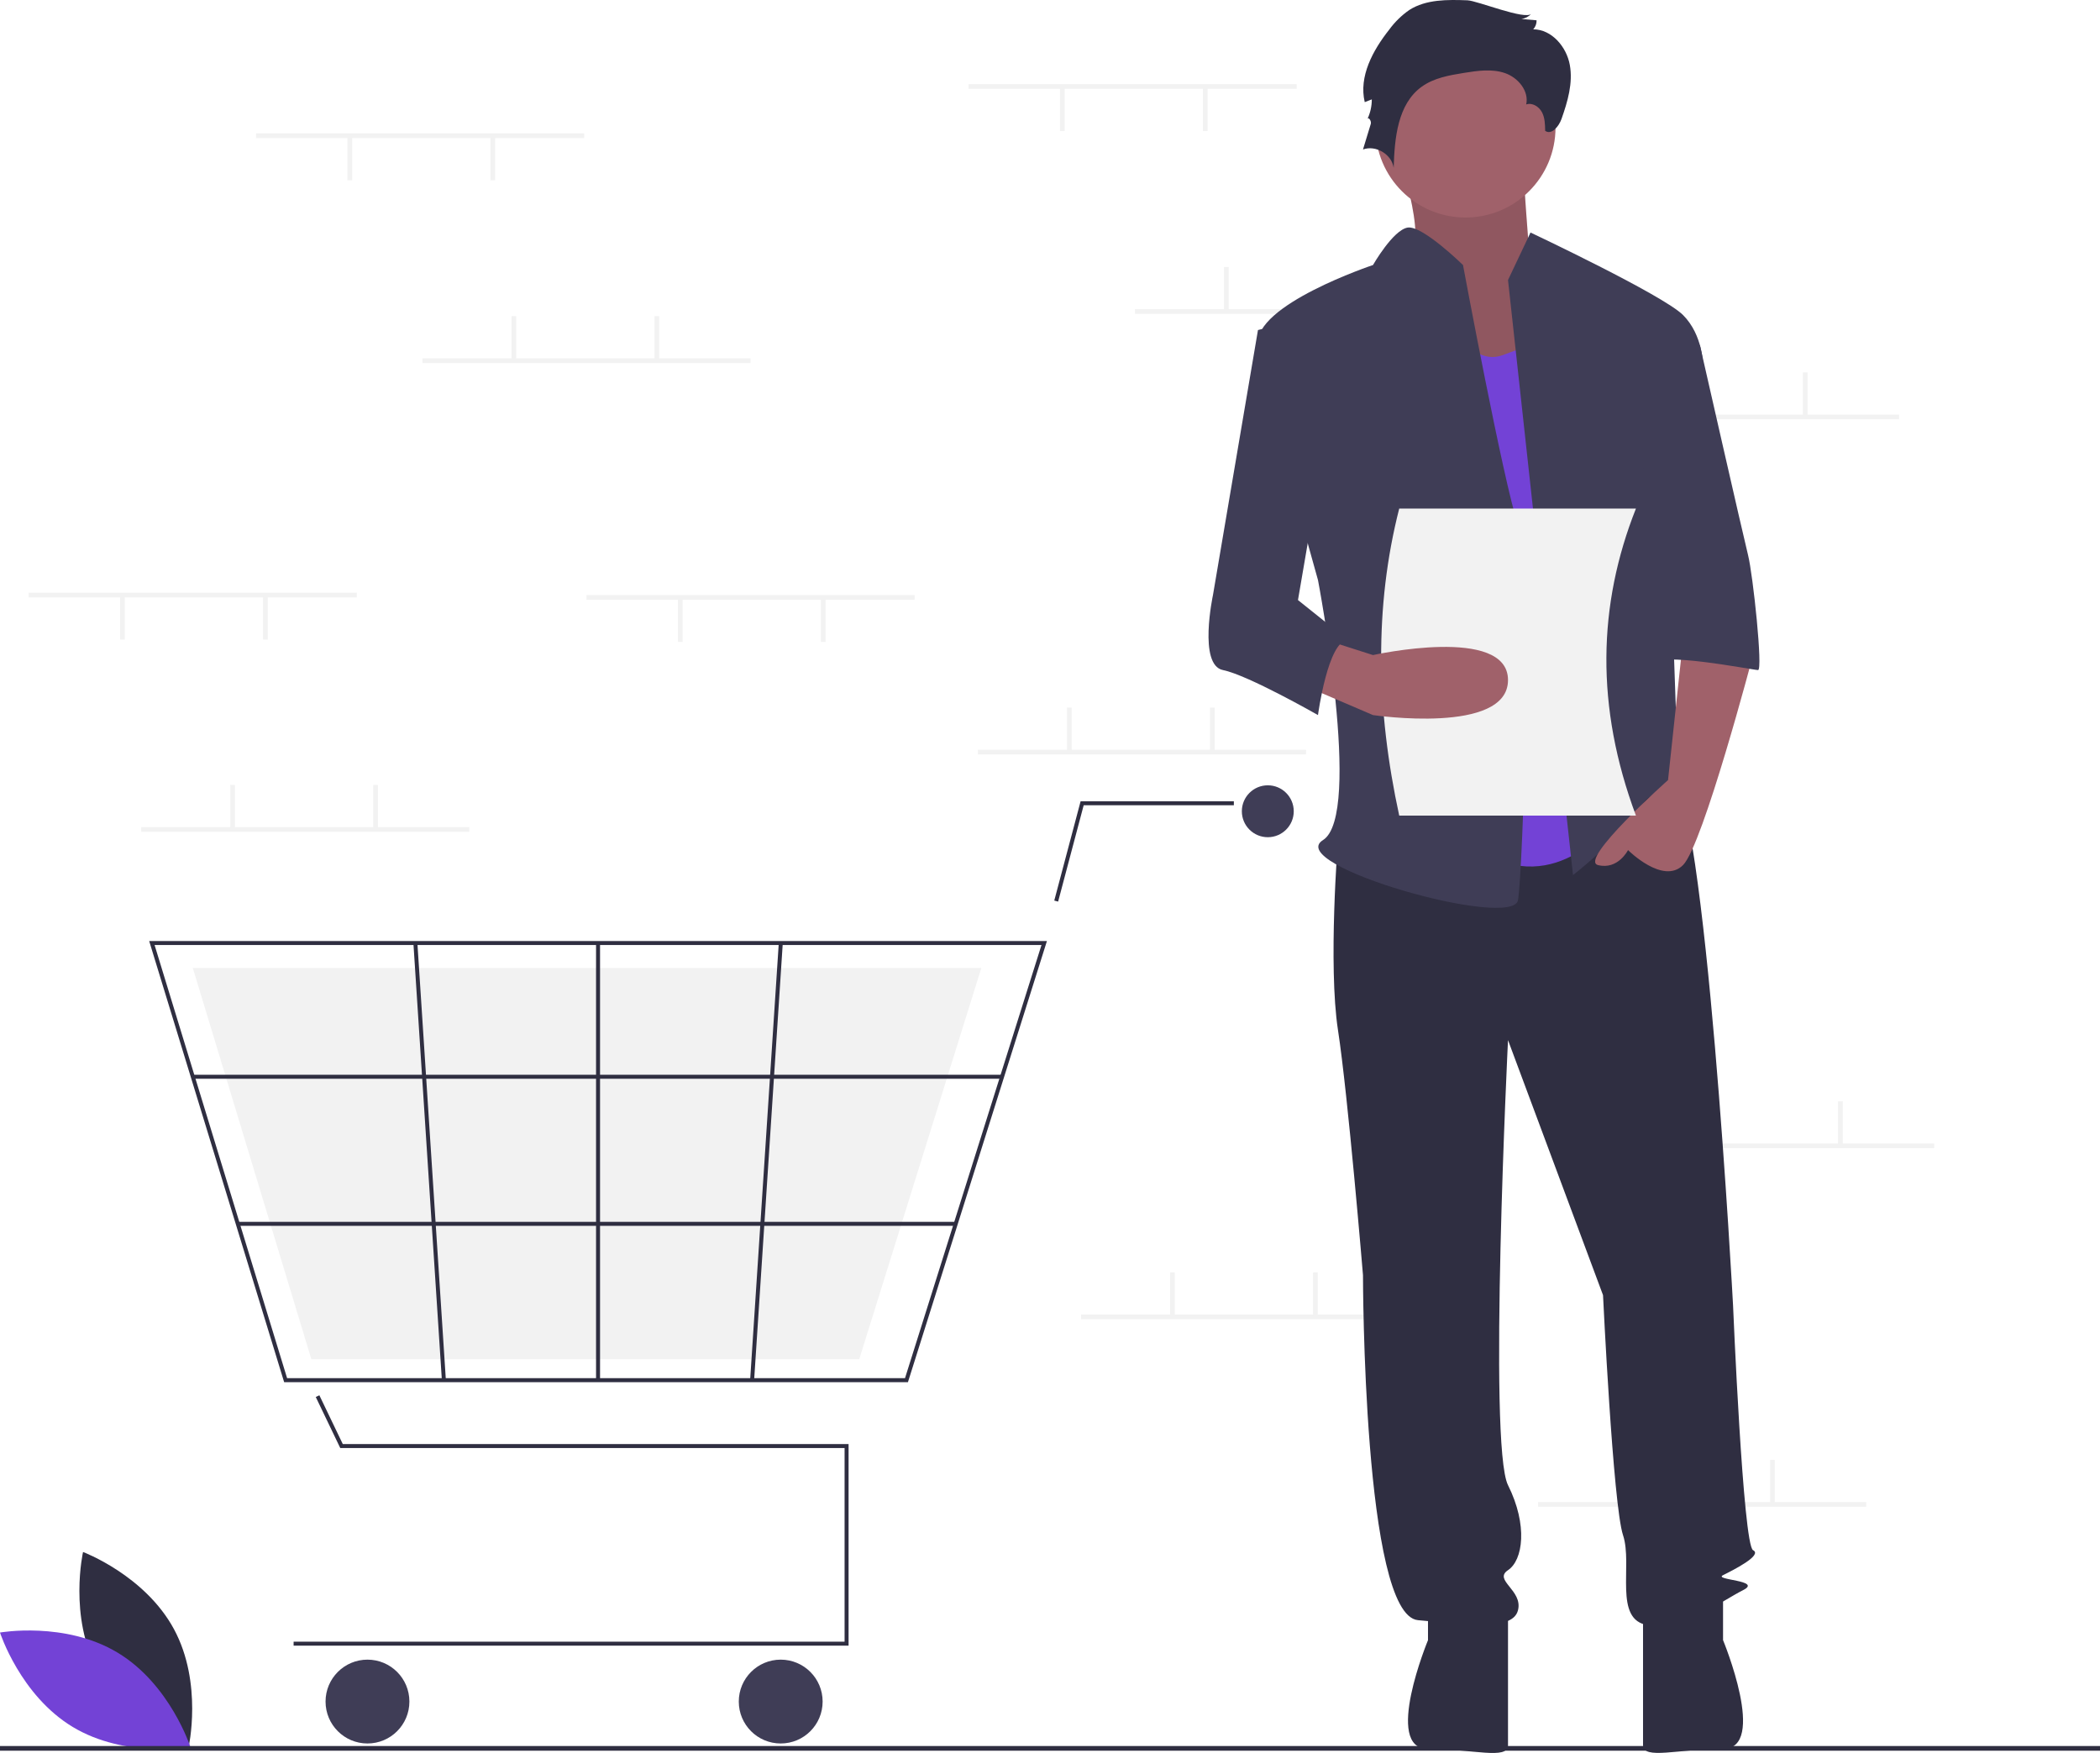
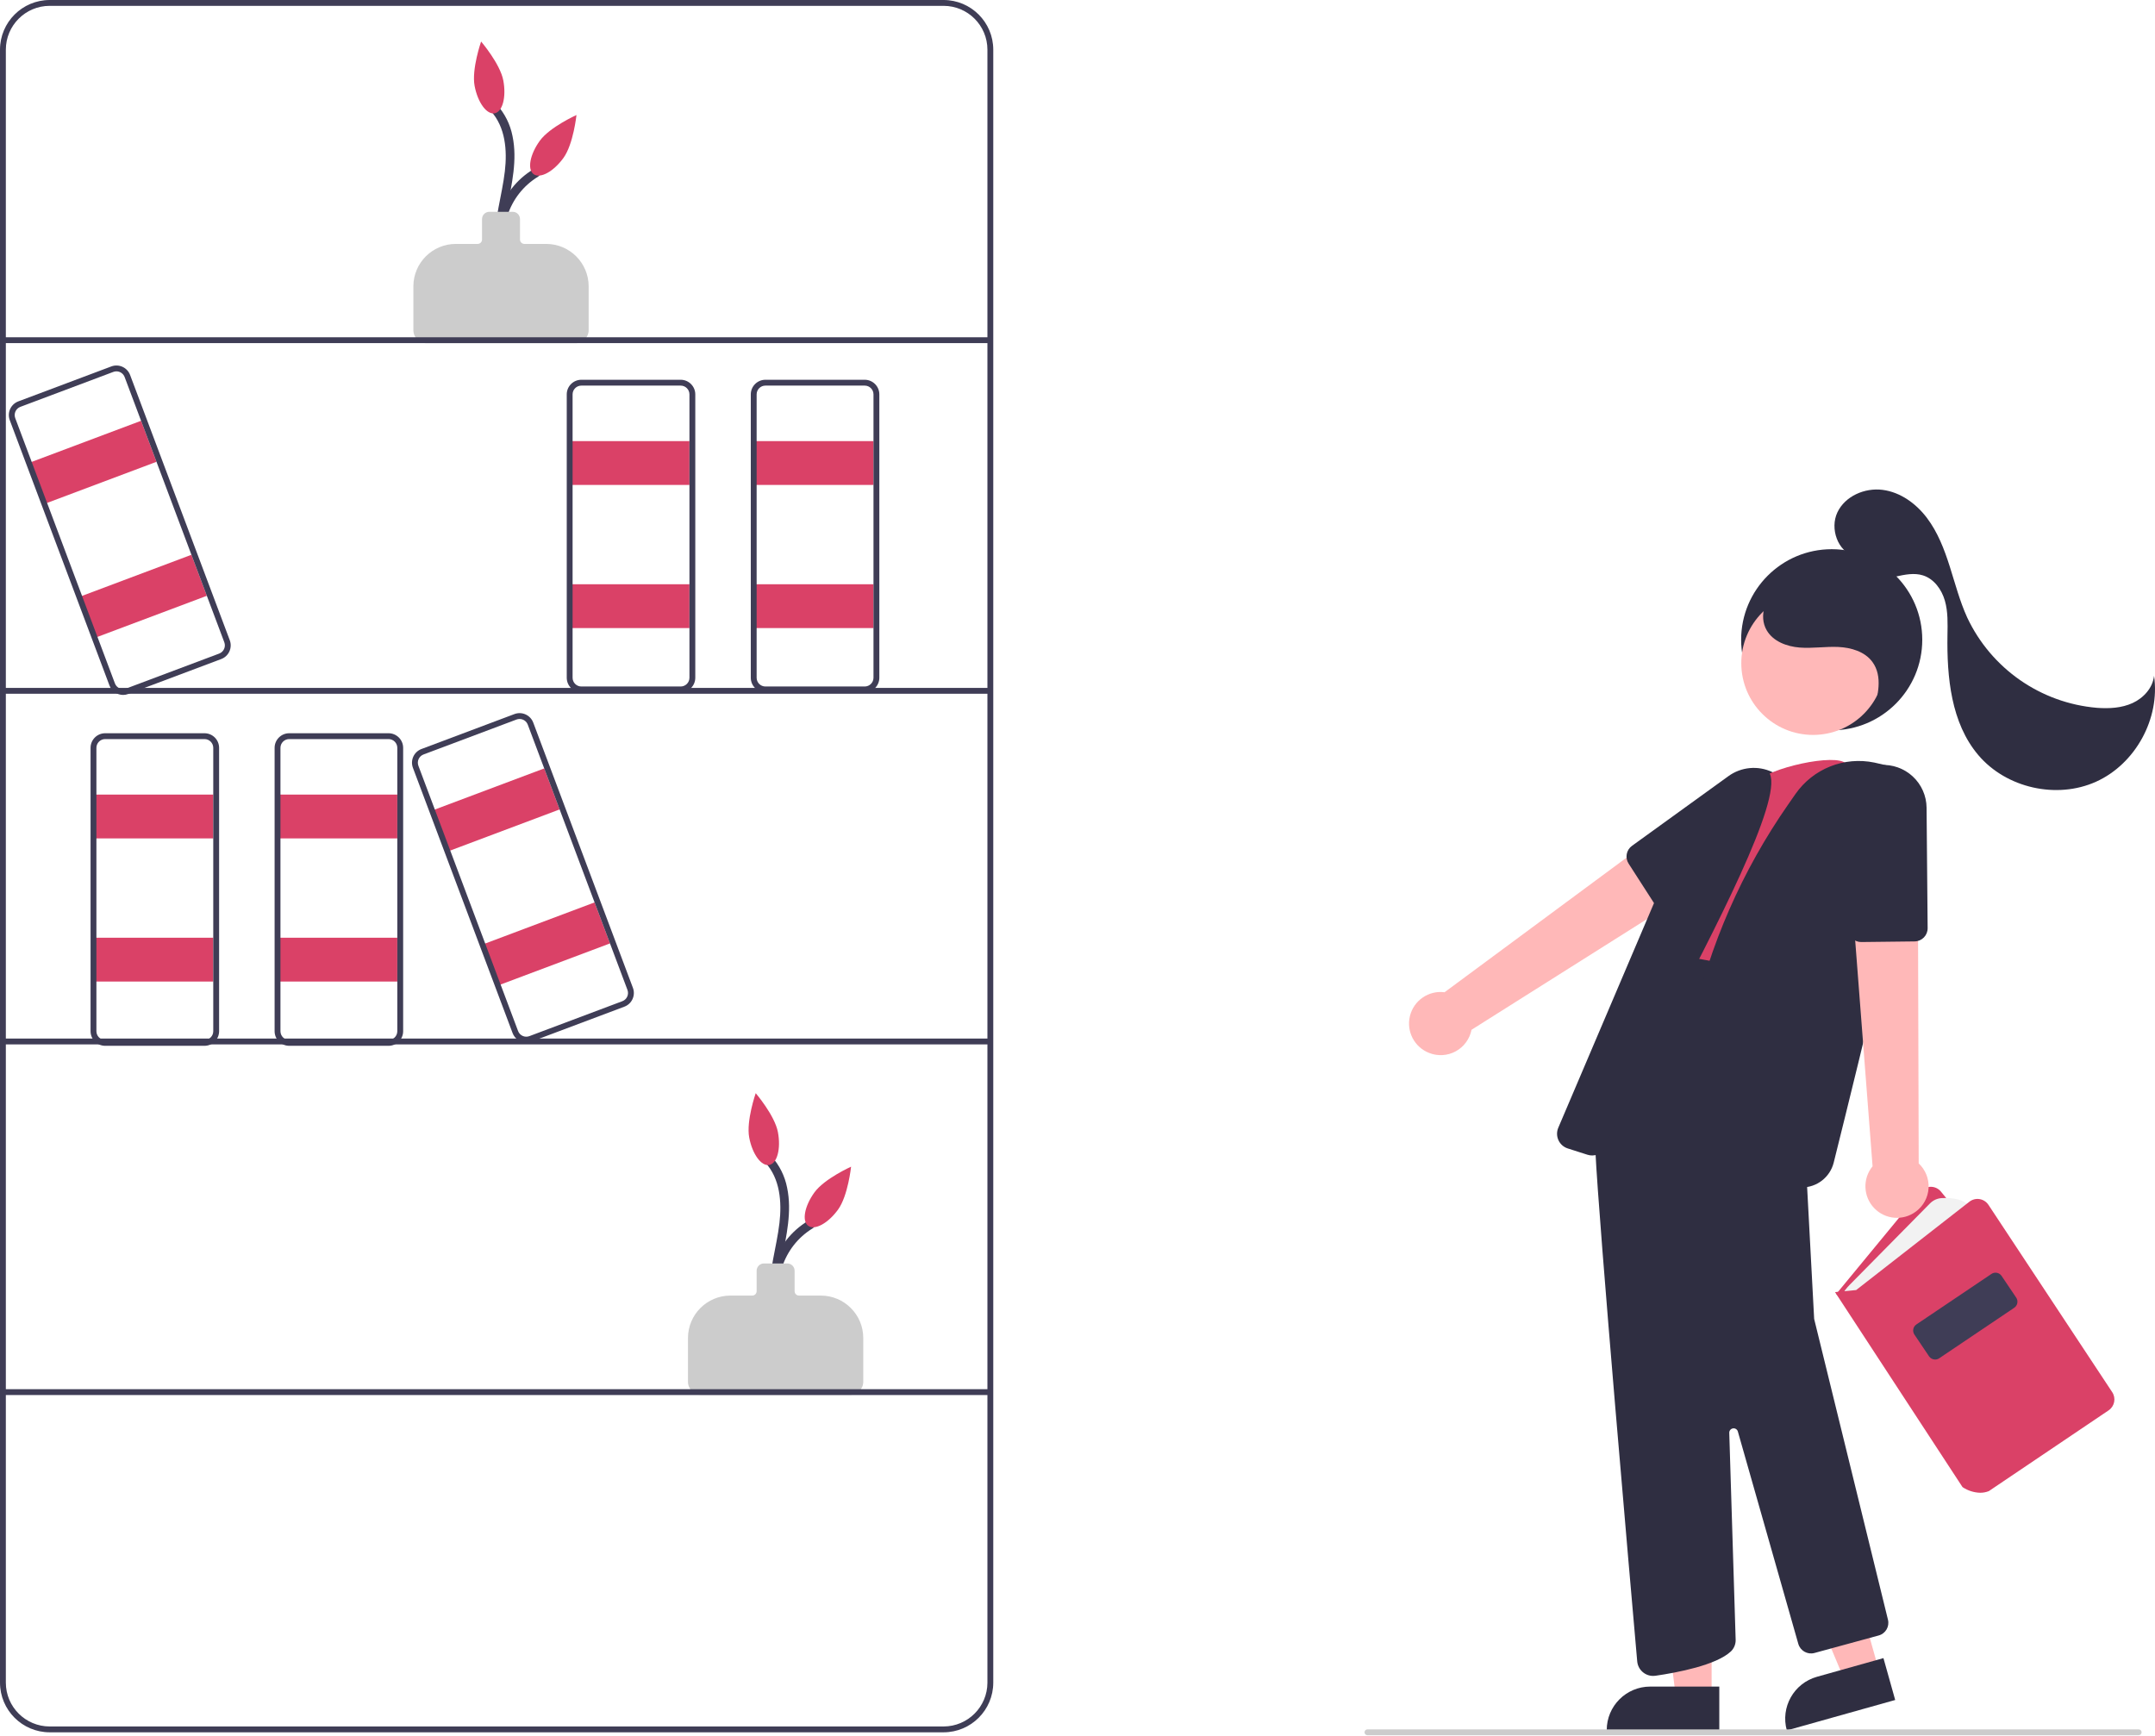
- <svg xmlns="http://www.w3.org/2000/svg" id="ffc6eb9a-0ec0-429c-85a8-ff38b44048bf" data-name="Layer 1" width="896" height="747.971" viewBox="0 0 896 747.971">
-   <path d="M193.634,788.752c12.428,23.049,38.806,32.944,38.806,32.944s6.227-27.475-6.201-50.524-38.806-32.944-38.806-32.944S181.206,765.703,193.634,788.752Z" transform="translate(-152 -76.01429)" fill="#2f2e41" />
-   <path d="M202.177,781.169c22.438,13.5,31.08,40.314,31.08,40.314s-27.738,4.927-50.177-8.573S152,772.596,152,772.596,179.738,767.67,202.177,781.169Z" transform="translate(-152 -76.01429)" fill="#7342d6" />
-   <rect x="413.248" y="35.908" width="140" height="2" fill="#f2f2f2" />
-   <rect x="513.249" y="37.408" width="2" height="18.5" fill="#f2f2f2" />
-   <rect x="452.248" y="37.408" width="2" height="18.5" fill="#f2f2f2" />
-   <rect x="484.248" y="131.908" width="140" height="2" fill="#f2f2f2" />
-   <rect x="522.249" y="113.908" width="2" height="18.5" fill="#f2f2f2" />
-   <rect x="583.249" y="113.908" width="2" height="18.5" fill="#f2f2f2" />
-   <rect x="670.249" y="176.908" width="140" height="2" fill="#f2f2f2" />
-   <rect x="708.249" y="158.908" width="2" height="18.5" fill="#f2f2f2" />
-   <rect x="769.249" y="158.908" width="2" height="18.5" fill="#f2f2f2" />
-   <rect x="656.249" y="640.908" width="140" height="2" fill="#f2f2f2" />
-   <rect x="694.249" y="622.908" width="2" height="18.5" fill="#f2f2f2" />
-   <rect x="755.249" y="622.908" width="2" height="18.5" fill="#f2f2f2" />
-   <rect x="417.248" y="319.908" width="140" height="2" fill="#f2f2f2" />
-   <rect x="455.248" y="301.908" width="2" height="18.5" fill="#f2f2f2" />
-   <rect x="516.249" y="301.908" width="2" height="18.5" fill="#f2f2f2" />
-   <rect x="461.248" y="560.908" width="140" height="2" fill="#f2f2f2" />
-   <rect x="499.248" y="542.908" width="2" height="18.5" fill="#f2f2f2" />
-   <rect x="560.249" y="542.908" width="2" height="18.5" fill="#f2f2f2" />
-   <rect x="685.249" y="487.908" width="140" height="2" fill="#f2f2f2" />
-   <rect x="723.249" y="469.908" width="2" height="18.5" fill="#f2f2f2" />
-   <rect x="784.249" y="469.908" width="2" height="18.5" fill="#f2f2f2" />
-   <polygon points="362.06 702.184 125.274 702.184 125.274 700.481 360.356 700.481 360.356 617.861 145.18 617.861 134.727 596.084 136.263 595.347 146.252 616.157 362.06 616.157 362.06 702.184" fill="#2f2e41" />
-   <circle cx="156.789" cy="726.033" r="17.887" fill="#3f3d56" />
-   <circle cx="333.101" cy="726.033" r="17.887" fill="#3f3d56" />
-   <circle cx="540.927" cy="346.153" r="11.073" fill="#3f3d56" />
-   <path d="M539.385,665.767H273.237L215.648,477.531H598.693l-.349,1.108Zm-264.889-1.704H538.136l58.234-184.83H217.951Z" transform="translate(-152 -76.01429)" fill="#2f2e41" />
-   <polygon points="366.61 579.958 132.842 579.958 82.26 413.015 418.701 413.015 418.395 413.998 366.61 579.958" fill="#f2f2f2" />
-   <polygon points="451.465 384.7 449.818 384.263 461.059 341.894 526.448 341.894 526.448 343.598 462.37 343.598 451.465 384.7" fill="#2f2e41" />
-   <rect x="82.258" y="458.584" width="345.293" height="1.704" fill="#2f2e41" />
-   <rect x="101.459" y="521.344" width="306.319" height="1.704" fill="#2f2e41" />
-   <rect x="254.314" y="402.368" width="1.704" height="186.533" fill="#2f2e41" />
-   <rect x="385.557" y="570.797" width="186.929" height="1.704" transform="translate(-274.7392 936.235) rotate(-86.24919)" fill="#2f2e41" />
-   <rect x="334.457" y="478.185" width="1.704" height="186.929" transform="translate(-188.4687 -52.99638) rotate(-3.729)" fill="#2f2e41" />
-   <rect y="745" width="896" height="2" fill="#2f2e41" />
-   <path d="M747.411,137.89s14.618,41.606,5.622,48.007S783.394,244.573,783.394,244.573l47.229-12.802-25.863-43.74s-3.373-43.74-3.373-50.141S747.411,137.89,747.411,137.89Z" transform="translate(-152 -76.01429)" fill="#a0616a" />
-   <path d="M747.411,137.89s14.618,41.606,5.622,48.007S783.394,244.573,783.394,244.573l47.229-12.802-25.863-43.74s-3.373-43.74-3.373-50.141S747.411,137.89,747.411,137.89Z" transform="translate(-152 -76.01429)" opacity="0.1" />
-   <path d="M722.874,434.468s-4.267,53.341,0,81.079,10.668,104.549,10.668,104.549,0,145.089,23.47,147.222,40.539,4.267,42.673-4.267-10.668-12.802-4.267-17.069,8.535-19.203,0-36.272,0-189.895,0-189.895l40.539,108.816s4.267,89.614,8.535,102.415-4.267,36.272,10.668,38.406,32.005-10.668,40.539-14.936-12.802-4.267-8.535-6.401,17.069-8.535,12.802-10.668-8.535-104.549-8.535-104.549S879.697,414.199,864.762,405.664s-24.537,6.166-24.537,6.166Z" transform="translate(-152 -76.01429)" fill="#2f2e41" />
-   <path d="M761.279,758.784v17.069s-19.203,46.399,0,46.399,34.138,4.808,34.138-1.593V763.051Z" transform="translate(-152 -76.01429)" fill="#2f2e41" />
-   <path d="M887.165,758.754v17.069s19.203,46.399,0,46.399-34.138,4.808-34.138-1.593V763.021Z" transform="translate(-152 -76.01429)" fill="#2f2e41" />
-   <circle cx="625.282" cy="54.408" r="38.406" fill="#a0616a" />
-   <path d="M765.547,201.9s10.668,32.005,27.738,25.604l17.069-6.401L840.225,425.934s-23.47,34.138-57.609,12.802S765.547,201.9,765.547,201.9Z" transform="translate(-152 -76.01429)" fill="#7342d6" />
-   <path d="M795.418,195.499l9.601-20.27s56.542,26.671,65.076,35.205,8.535,21.337,8.535,21.337l-14.936,53.341s4.267,117.351,4.267,121.618,14.936,27.738,4.267,19.203-12.802-17.069-21.337-4.267-27.738,27.738-27.738,27.738Z" transform="translate(-152 -76.01429)" fill="#3f3d56" />
-   <path d="M870.096,349.122l-6.401,59.742s-38.406,34.138-29.871,36.272,12.802-6.401,12.802-6.401,14.936,14.936,23.47,6.401S899.967,355.523,899.967,355.523Z" transform="translate(-152 -76.01429)" fill="#a0616a" />
-   <path d="M778.1,76.144c-8.514-.304-17.625-.455-24.804,4.133a36.313,36.313,0,0,0-8.572,8.392c-6.992,8.838-13.033,19.959-10.436,30.925l3.016-1.176a19.751,19.751,0,0,1-1.905,8.463c.425-1.235,1.847.762,1.466,2.011L733.543,139.792c5.462-2.002,12.257,2.052,13.088,7.81.38-12.661,1.693-27.18,11.964-34.593,5.18-3.739,11.735-4.88,18.042-5.894,5.818-.935,11.918-1.827,17.491.089s10.319,7.615,9.055,13.371c2.57-.885,5.444.906,6.713,3.309s1.337,5.237,1.375,7.955c2.739,1.936,5.856-1.908,6.973-5.071,2.62-7.424,4.949-15.327,3.538-23.073s-7.723-15.148-15.596-15.174a5.467,5.467,0,0,0,1.422-3.849l-6.489-.548a7.172,7.172,0,0,0,4.286-2.26C802.798,84.731,782.313,76.295,778.1,76.144Z" transform="translate(-152 -76.01429)" fill="#2f2e41" />
-   <path d="M776.215,189.098s-17.369-17.021-23.62-15.978S737.809,189.098,737.809,189.098s-51.208,17.069-49.074,34.138S714.339,323.518,714.339,323.518s19.203,100.282,2.134,110.95,81.079,38.406,83.213,25.604,6.401-140.821,0-160.024S776.215,189.098,776.215,189.098Z" transform="translate(-152 -76.01429)" fill="#3f3d56" />
-   <path d="M850.893,223.236h26.383S895.7,304.315,897.833,312.85s6.401,49.074,4.267,49.074-44.807-8.535-44.807-2.134Z" transform="translate(-152 -76.01429)" fill="#3f3d56" />
-   <path d="M850,424.014H749c-9.856-45.34-10.68-89.146,0-131H850C833.701,334.115,832.682,377.621,850,424.014Z" transform="translate(-152 -76.01429)" fill="#f2f2f2" />
-   <path d="M707.938,368.325,737.809,381.127s57.609,8.535,57.609-14.936-57.609-10.668-57.609-10.668L718.605,349.383Z" transform="translate(-152 -76.01429)" fill="#a0616a" />
-   <path d="M714.339,210.435l-25.604,6.401L669.532,329.919s-6.401,29.871,4.267,32.005S714.339,381.127,714.339,381.127s4.267-32.005,12.802-32.005L705.804,332.053,718.606,257.375Z" transform="translate(-152 -76.01429)" fill="#3f3d56" />
-   <rect x="60.248" y="352.908" width="140" height="2" fill="#f2f2f2" />
-   <rect x="98.249" y="334.908" width="2" height="18.5" fill="#f2f2f2" />
-   <rect x="159.249" y="334.908" width="2" height="18.5" fill="#f2f2f2" />
-   <rect x="109.249" y="56.908" width="140" height="2" fill="#f2f2f2" />
-   <rect x="209.249" y="58.408" width="2" height="18.5" fill="#f2f2f2" />
-   <rect x="148.249" y="58.408" width="2" height="18.5" fill="#f2f2f2" />
-   <rect x="250.249" y="253.908" width="140" height="2" fill="#f2f2f2" />
-   <rect x="350.248" y="255.408" width="2" height="18.5" fill="#f2f2f2" />
-   <rect x="289.248" y="255.408" width="2" height="18.5" fill="#f2f2f2" />
-   <rect x="12.248" y="252.908" width="140" height="2" fill="#f2f2f2" />
-   <rect x="112.249" y="254.408" width="2" height="18.5" fill="#f2f2f2" />
-   <rect x="51.248" y="254.408" width="2" height="18.5" fill="#f2f2f2" />
-   <rect x="180.249" y="152.908" width="140" height="2" fill="#f2f2f2" />
-   <rect x="218.249" y="134.908" width="2" height="18.5" fill="#f2f2f2" />
-   <rect x="279.248" y="134.908" width="2" height="18.5" fill="#f2f2f2" />
+ <svg xmlns="http://www.w3.org/2000/svg" data-name="Layer 1" width="737.666" height="594" viewBox="0 0 737.666 594">
+   <path d="M499.593,603.574a24.3,24.3,0,0,1,9.743-30.085c1.647-1.002.141-3.597-1.514-2.59A27.008,27.008,0,0,0,497.003,605.088c.757,1.77,3.342.243,2.59-1.514Z" transform="translate(-231.1672 -153)" fill="#3f3d56" />
+   <path d="M500.452,607.609c-4.046-7.168-3.094-15.747-1.639-23.499,1.519-8.092,3.511-16.309,1.788-24.539a22.527,22.527,0,0,0-5.353-10.734c-1.311-1.423-3.428.702-2.121,2.121,5.089,5.527,5.679,13.545,4.853,20.665-.974,8.399-3.733,16.583-3.39,25.117a27.202,27.202,0,0,0,3.272,12.382,1.501,1.501,0,0,0,2.59-1.514Z" transform="translate(-231.1672 -153)" fill="#3f3d56" />
+   <path d="M522.167,630.5h-51a4.505,4.505,0,0,1-4.5-4.5V611.02A14.536,14.536,0,0,1,481.187,596.5h7.48a1.502,1.502,0,0,0,1.5-1.5v-7a2.503,2.503,0,0,1,2.5-2.5h8a2.503,2.503,0,0,1,2.5,2.5v7a1.502,1.502,0,0,0,1.5,1.5h7.48a14.536,14.536,0,0,1,14.52,14.52V626A4.505,4.505,0,0,1,522.167,630.5Z" transform="translate(-231.1672 -153)" fill="#ccc" />
+   <path d="M497.451,540.54c1.074,5.699-.256,10.733-2.969,11.244s-5.784-3.694-6.858-9.393,2.229-15.175,2.229-15.175S496.377,534.841,497.451,540.54Z" transform="translate(-231.1672 -153)" fill="#da4167" />
+   <path d="M518.045,567.052c-3.4,4.697-7.97,7.193-10.207,5.573s-1.294-6.74,2.107-11.437,12.553-8.814,12.553-8.814S521.445,562.355,518.045,567.052Z" transform="translate(-231.1672 -153)" fill="#da4167" />
+   <path d="M405.593,243.574a24.3,24.3,0,0,1,9.743-30.085c1.647-1.002.141-3.597-1.514-2.59A27.008,27.008,0,0,0,403.003,245.088c.757,1.77,3.342.243,2.59-1.514Z" transform="translate(-231.1672 -153)" fill="#3f3d56" />
+   <path d="M406.452,247.609c-4.046-7.168-3.094-15.747-1.639-23.499,1.519-8.092,3.511-16.309,1.788-24.539a22.527,22.527,0,0,0-5.353-10.734c-1.311-1.423-3.428.702-2.121,2.121,5.089,5.527,5.679,13.545,4.853,20.665-.974,8.399-3.733,16.583-3.39,25.117a27.202,27.202,0,0,0,3.272,12.382,1.501,1.501,0,0,0,2.59-1.514Z" transform="translate(-231.1672 -153)" fill="#3f3d56" />
+   <path d="M428.167,270.5h-51a4.505,4.505,0,0,1-4.5-4.5V251.02A14.536,14.536,0,0,1,387.187,236.5h7.48a1.502,1.502,0,0,0,1.5-1.5v-7a2.503,2.503,0,0,1,2.5-2.5h8a2.503,2.503,0,0,1,2.5,2.5v7a1.502,1.502,0,0,0,1.5,1.5h7.48a14.536,14.536,0,0,1,14.52,14.52V266A4.505,4.505,0,0,1,428.167,270.5Z" transform="translate(-231.1672 -153)" fill="#ccc" />
+   <path d="M403.451,180.54c1.074,5.699-.256,10.733-2.969,11.244s-5.784-3.694-6.858-9.393,2.229-15.175,2.229-15.175S402.377,174.841,403.451,180.54Z" transform="translate(-231.1672 -153)" fill="#da4167" />
+   <path d="M424.045,207.052c-3.4,4.697-7.97,7.193-10.207,5.573s-1.294-6.74,2.107-11.437,12.553-8.814,12.553-8.814S427.445,202.355,424.045,207.052Z" transform="translate(-231.1672 -153)" fill="#da4167" />
+   <rect x="32" y="272" width="41" height="15" fill="#da4167" />
+   <rect x="32" y="321" width="41" height="15" fill="#da4167" />
+   <path d="M554.167,746h-306a17.019,17.019,0,0,1-17-17V170a17.019,17.019,0,0,1,17-17h306a17.019,17.019,0,0,1,17,17V729A17.019,17.019,0,0,1,554.167,746Zm-306-591a15.017,15.017,0,0,0-15,15V729a15.017,15.017,0,0,0,15,15h306a15.017,15.017,0,0,0,15-15V170a15.017,15.017,0,0,0-15-15Z" transform="translate(-231.1672 -153)" fill="#3f3d56" />
+   <rect x="1" y="115.453" width="338" height="2" fill="#3f3d56" />
+   <rect x="1" y="235.484" width="338" height="2" fill="#3f3d56" />
+   <rect x="1" y="355.516" width="338" height="2" fill="#3f3d56" />
+   <rect x="1" y="475.547" width="338" height="2" fill="#3f3d56" />
+   <path d="M301.167,511h-34a5.006,5.006,0,0,1-5-5V409a5.006,5.006,0,0,1,5-5h34a5.006,5.006,0,0,1,5,5v97A5.006,5.006,0,0,1,301.167,511Zm-34-105a3.003,3.003,0,0,0-3,3v97a3.003,3.003,0,0,0,3,3h34a3.003,3.003,0,0,0,3-3V409a3.003,3.003,0,0,0-3-3Z" transform="translate(-231.1672 -153)" fill="#3f3d56" />
+   <rect x="95" y="272" width="41" height="15" fill="#da4167" />
+   <rect x="95" y="321" width="41" height="15" fill="#da4167" />
+   <path d="M364.167,511h-34a5.006,5.006,0,0,1-5-5V409a5.006,5.006,0,0,1,5-5h34a5.006,5.006,0,0,1,5,5v97A5.006,5.006,0,0,1,364.167,511Zm-34-105a3.003,3.003,0,0,0-3,3v97a3.003,3.003,0,0,0,3,3h34a3.003,3.003,0,0,0,3-3V409a3.003,3.003,0,0,0-3-3Z" transform="translate(-231.1672 -153)" fill="#3f3d56" />
+   <rect x="195" y="151" width="41" height="15" fill="#da4167" />
+   <rect x="195" y="200" width="41" height="15" fill="#da4167" />
+   <path d="M464.167,390h-34a5.006,5.006,0,0,1-5-5V288a5.006,5.006,0,0,1,5-5h34a5.006,5.006,0,0,1,5,5v97A5.006,5.006,0,0,1,464.167,390Zm-34-105a3.003,3.003,0,0,0-3,3v97a3.003,3.003,0,0,0,3,3h34a3.003,3.003,0,0,0,3-3V288a3.003,3.003,0,0,0-3-3Z" transform="translate(-231.1672 -153)" fill="#3f3d56" />
+   <rect x="258" y="151" width="41" height="15" fill="#da4167" />
+   <rect x="258" y="200" width="41" height="15" fill="#da4167" />
+   <path d="M527.167,390h-34a5.006,5.006,0,0,1-5-5V288a5.006,5.006,0,0,1,5-5h34a5.006,5.006,0,0,1,5,5v97A5.006,5.006,0,0,1,527.167,390Zm-34-105a3.003,3.003,0,0,0-3,3v97a3.003,3.003,0,0,0,3,3h34a3.003,3.003,0,0,0,3-3V288a3.003,3.003,0,0,0-3-3Z" transform="translate(-231.1672 -153)" fill="#3f3d56" />
+   <rect x="380.405" y="422.774" width="41" height="15" transform="translate(-356.897 15.51816) rotate(-20.59468)" fill="#da4167" />
+   <rect x="397.641" y="468.642" width="41" height="15" transform="translate(-371.9299 24.51236) rotate(-20.59468)" fill="#da4167" />
+   <path d="M411.311,509.883a5.009,5.009,0,0,1-4.678-3.244L372.513,415.838a5.006,5.006,0,0,1,2.922-6.439l31.827-11.959a4.999,4.999,0,0,1,6.439,2.922l34.12,90.801a5.006,5.006,0,0,1-2.922,6.439h-0l-31.827,11.959A4.996,4.996,0,0,1,411.311,509.883Zm-2.289-110.765a3.006,3.006,0,0,0-1.057.193L376.138,411.271a3.004,3.004,0,0,0-1.753,3.864l34.12,90.801a3,3,0,0,0,3.864,1.753L444.196,495.729a3.004,3.004,0,0,0,1.753-3.864l-34.12-90.801a3.006,3.006,0,0,0-2.807-1.946Z" transform="translate(-231.1672 -153)" fill="#3f3d56" />
+   <rect x="242.405" y="303.774" width="41" height="15" transform="translate(-323.8574 -40.62902) rotate(-20.59468)" fill="#da4167" />
+   <rect x="259.641" y="349.642" width="41" height="15" transform="translate(-338.8904 -31.63483) rotate(-20.59468)" fill="#da4167" />
+   <path d="M273.311,390.883a5.009,5.009,0,0,1-4.678-3.244L234.513,296.838a5.006,5.006,0,0,1,2.922-6.439l31.827-11.959a4.999,4.999,0,0,1,6.439,2.922l34.12,90.801a5.006,5.006,0,0,1-2.922,6.439h-0l-31.827,11.959A4.996,4.996,0,0,1,273.311,390.883Zm-2.289-110.765a3.006,3.006,0,0,0-1.057.193L238.138,292.271a3.004,3.004,0,0,0-1.753,3.864l34.12,90.801a3,3,0,0,0,3.864,1.753L306.196,376.729a3.004,3.004,0,0,0,1.753-3.864l-34.12-90.801a3.006,3.006,0,0,0-2.807-1.946Z" transform="translate(-231.1672 -153)" fill="#3f3d56" />
+   <circle cx="627" cy="219" r="31" fill="#2f2e41" />
+   <path d="M720.448,513.471a10.743,10.743,0,0,0,14.424-7.956l85.237-53.778-15.514-17.467-78.943,58.391a10.801,10.801,0,0,0-5.203,20.811Z" transform="translate(-231.1672 -153)" fill="#ffb8b8" />
+   <path d="M802.313,466.034a4.504,4.504,0,0,1-3.793-2.063l-9.871-15.339a4.501,4.501,0,0,1,1.148-6.082l33.03-23.873a14.789,14.789,0,1,1,16.63,24.445l-34.729,22.205A4.466,4.466,0,0,1,802.313,466.034Z" transform="translate(-231.1672 -153)" fill="#2f2e41" />
+   <polygon points="585.894 580.85 573.635 580.849 567.802 533.561 585.897 533.562 585.894 580.85" fill="#ffb8b8" />
+   <path d="M564.877,577.346h23.644a0,0,0,0,1,0,0v14.887a0,0,0,0,1,0,0H549.991a0,0,0,0,1,0,0v0A14.887,14.887,0,0,1,564.877,577.346Z" fill="#2f2e41" />
+   <polygon points="643.128 571.684 631.324 574.998 612.926 531.047 630.347 526.156 643.128 571.684" fill="#ffb8b8" />
+   <path d="M854.962,725.532h23.644a0,0,0,0,1,0,0v14.887a0,0,0,0,1,0,0H840.076a0,0,0,0,1,0,0v0A14.887,14.887,0,0,1,854.962,725.532Z" transform="translate(-397.2878 106.5326) rotate(-15.68037)" fill="#2f2e41" />
+   <path d="M907.327,652.113l-47.596-56.171,28.881-35.044a4.5,4.5,0,0,1,6.961.021l43.702,53.634Z" transform="translate(-231.1672 -153)" fill="#da4167" />
+   <path d="M861.651,596.36h0a15.942,15.942,0,0,1,2.586-3.453l27.567-27.948a6.134,6.134,0,0,1,4.076-1.83c3.15-.149,8.316.17,9.756,3.625l-37.218,30.451Z" transform="translate(-231.1672 -153)" fill="#f2f2f2" />
+   <path d="M908.981,663.999a11.431,11.431,0,0,1-5.958-1.887l-.132-.136-43.592-66.669,7.233-.699,38.767-30.238a4.5,4.5,0,0,1,6.522,1.067l42.376,64.138a4.513,4.513,0,0,1-1.238,6.211l-41.006,27.65A7.949,7.949,0,0,1,908.981,663.999Z" transform="translate(-231.1672 -153)" fill="#da4167" />
+   <path d="M893.564,618.394a2.499,2.499,0,0,1-2.077-1.103l-5.008-7.438a2.504,2.504,0,0,1,.678-3.471l25.691-17.296a2.505,2.505,0,0,1,3.47.678l5.008,7.438a2.504,2.504,0,0,1-.678,3.471l-25.691,17.296A2.491,2.491,0,0,1,893.564,618.394Z" transform="translate(-231.1672 -153)" fill="#3f3d56" />
+   <path d="M797.029,726.698a5.479,5.479,0,0,1-5.439-5.004c-2.182-24.785-13.127-149.7-14.328-174.927-1.334-28.029,21.993-72.371,22.229-72.815l.161-.305,11.53,1.44v1.341l10.974,1.291,21.238,2.056,6.08,74.318,2.688,50.402L877.423,707.439a4.476,4.476,0,0,1-3.186,5.414l-21.983,5.995a4.519,4.519,0,0,1-5.512-3.109l-20.698-72.707a1.5,1.5,0,0,0-2.942.457l2.189,70.896a5.343,5.343,0,0,1-1.617,3.912c-5.039,4.732-18.354,7.259-25.841,8.344A5.579,5.579,0,0,1,797.029,726.698Z" transform="translate(-231.1672 -153)" fill="#2f2e41" />
+   <path d="M863.086,414.392c-3.488-3.636-26.473,1.361-31.576,6.718l-34.936,57.106,57.778,10.749L867.117,416.408Z" transform="translate(-231.1672 -153)" fill="#da4167" />
+   <path d="M847.942,559.479a11.248,11.248,0,0,1-3.657-.609c-3.357-1.151-7.471-2.356-12.228-3.579-20.834-5.357-28.189-22.51-21.862-50.98l.16-.723A210.734,210.734,0,0,1,843.311,428.325l2.45-3.52a26.398,26.398,0,0,1,27.045-10.756c9.374,1.934,14.407,4.735,14.96,8.328,1.085,7.05-19.854,92.27-28.907,128.582a11.235,11.235,0,0,1-10.918,8.52Z" transform="translate(-231.1672 -153)" fill="#2f2e41" />
+   <path d="M776.171,548.539a5.283,5.283,0,0,1-1.605-.25l-6.753-2.16a5.269,5.269,0,0,1-3.24-7.082L800.404,454.943a78.693,78.693,0,0,1,34.124-37.827h0a1.841,1.841,0,0,1,1.461-.137,1.657,1.657,0,0,1,1.005.892c4.214,9.271-18.722,53.144-37.152,88.396-9.437,18.051-17.587,33.641-18.515,38.086a5.263,5.263,0,0,1-5.156,4.187Z" transform="translate(-231.1672 -153)" fill="#2f2e41" />
+   <path d="M887.026,567.703a10.743,10.743,0,0,0,.921-16.447l-.285-100.784-23.04,3.866,7.536,97.902A10.801,10.801,0,0,0,887.026,567.703Z" transform="translate(-231.1672 -153)" fill="#ffb8b8" />
+   <path d="M868.266,475.477a4.499,4.499,0,0,1-4.489-4.203l-2.68-40.666A14.807,14.807,0,0,1,874.882,414.877a14.79,14.79,0,0,1,15.761,14.626l.364,41.22a4.509,4.509,0,0,1-4.447,4.54l-18.239.214Z" transform="translate(-231.1672 -153)" fill="#2f2e41" />
+   <circle cx="620.614" cy="227.016" r="24.561" fill="#ffb8b8" />
+   <path d="M872.203,397.202c1.832-5.83,3.514-12.703-.112-17.623-2.612-3.545-7.302-4.917-11.701-5.113s-8.81.549-13.199.2-9.028-2.081-11.258-5.878c-2.891-4.923-.442-11.704,4.206-15.02s10.788-3.778,16.445-3.006a35.477,35.477,0,0,1,19.292,8.63c5.258,4.853,8.685,11.848,8.533,19.002s-4.165,14.278-10.559,17.49" transform="translate(-231.1672 -153)" fill="#2f2e41" />
+   <path d="M866.079,343.534c-5.88-1.811-8.592-9.585-5.962-15.147s9.351-8.475,15.454-7.7,11.481,4.69,15.191,9.599,5.947,10.759,7.812,16.622,3.416,11.853,5.963,17.453a54.168,54.168,0,0,0,44.45,30.943c4.129.299,8.414.085,12.177-1.641s6.919-5.205,7.34-9.324c2.142,14.629-6.369,30.176-19.846,36.255s-30.765,2.168-40.313-9.12c-9.331-11.031-10.776-26.606-10.552-41.052.062-3.962.208-7.998-.887-11.806s-3.685-7.429-7.458-8.638c-3.044-.976-6.341-.272-9.462.419s-6.435,1.358-9.457.315-5.455-4.479-4.237-7.435" transform="translate(-231.1672 -153)" fill="#2f2e41" />
+   <path d="M963.25,747h-264a1,1,0,1,1,0-2h264a1,1,0,0,1,0,2Z" transform="translate(-231.1672 -153)" fill="#ccc" />
</svg>
